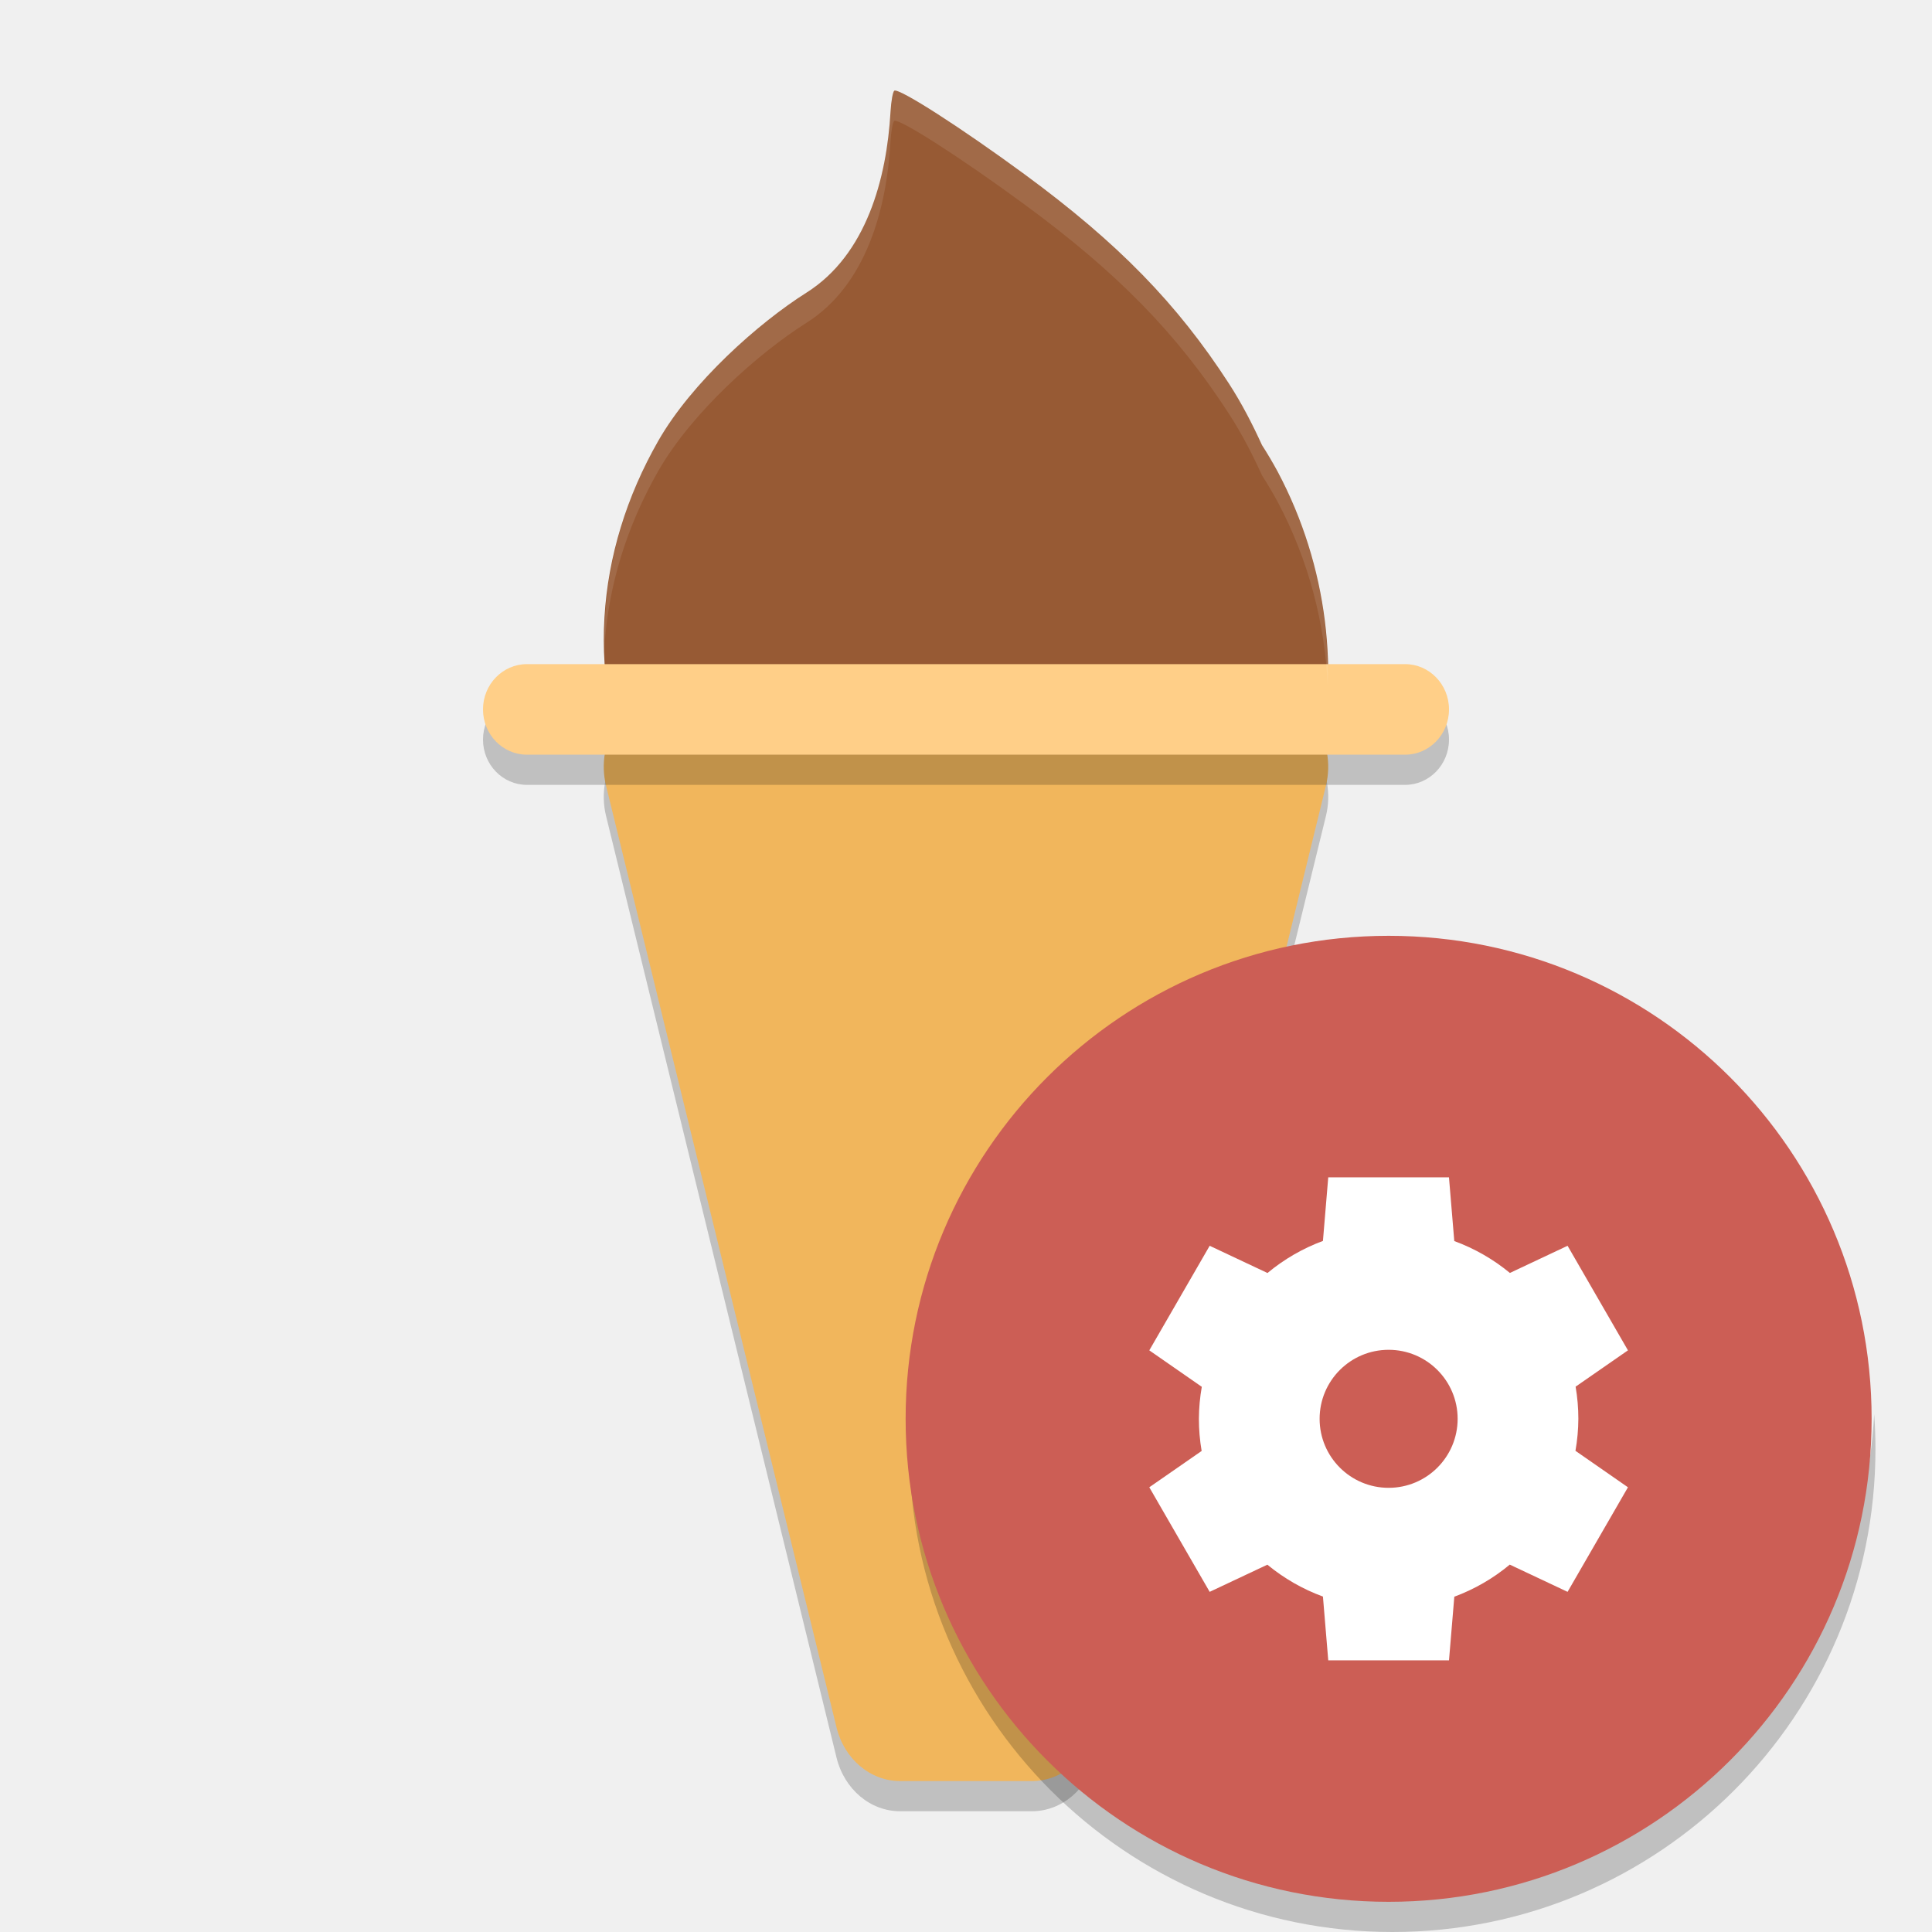
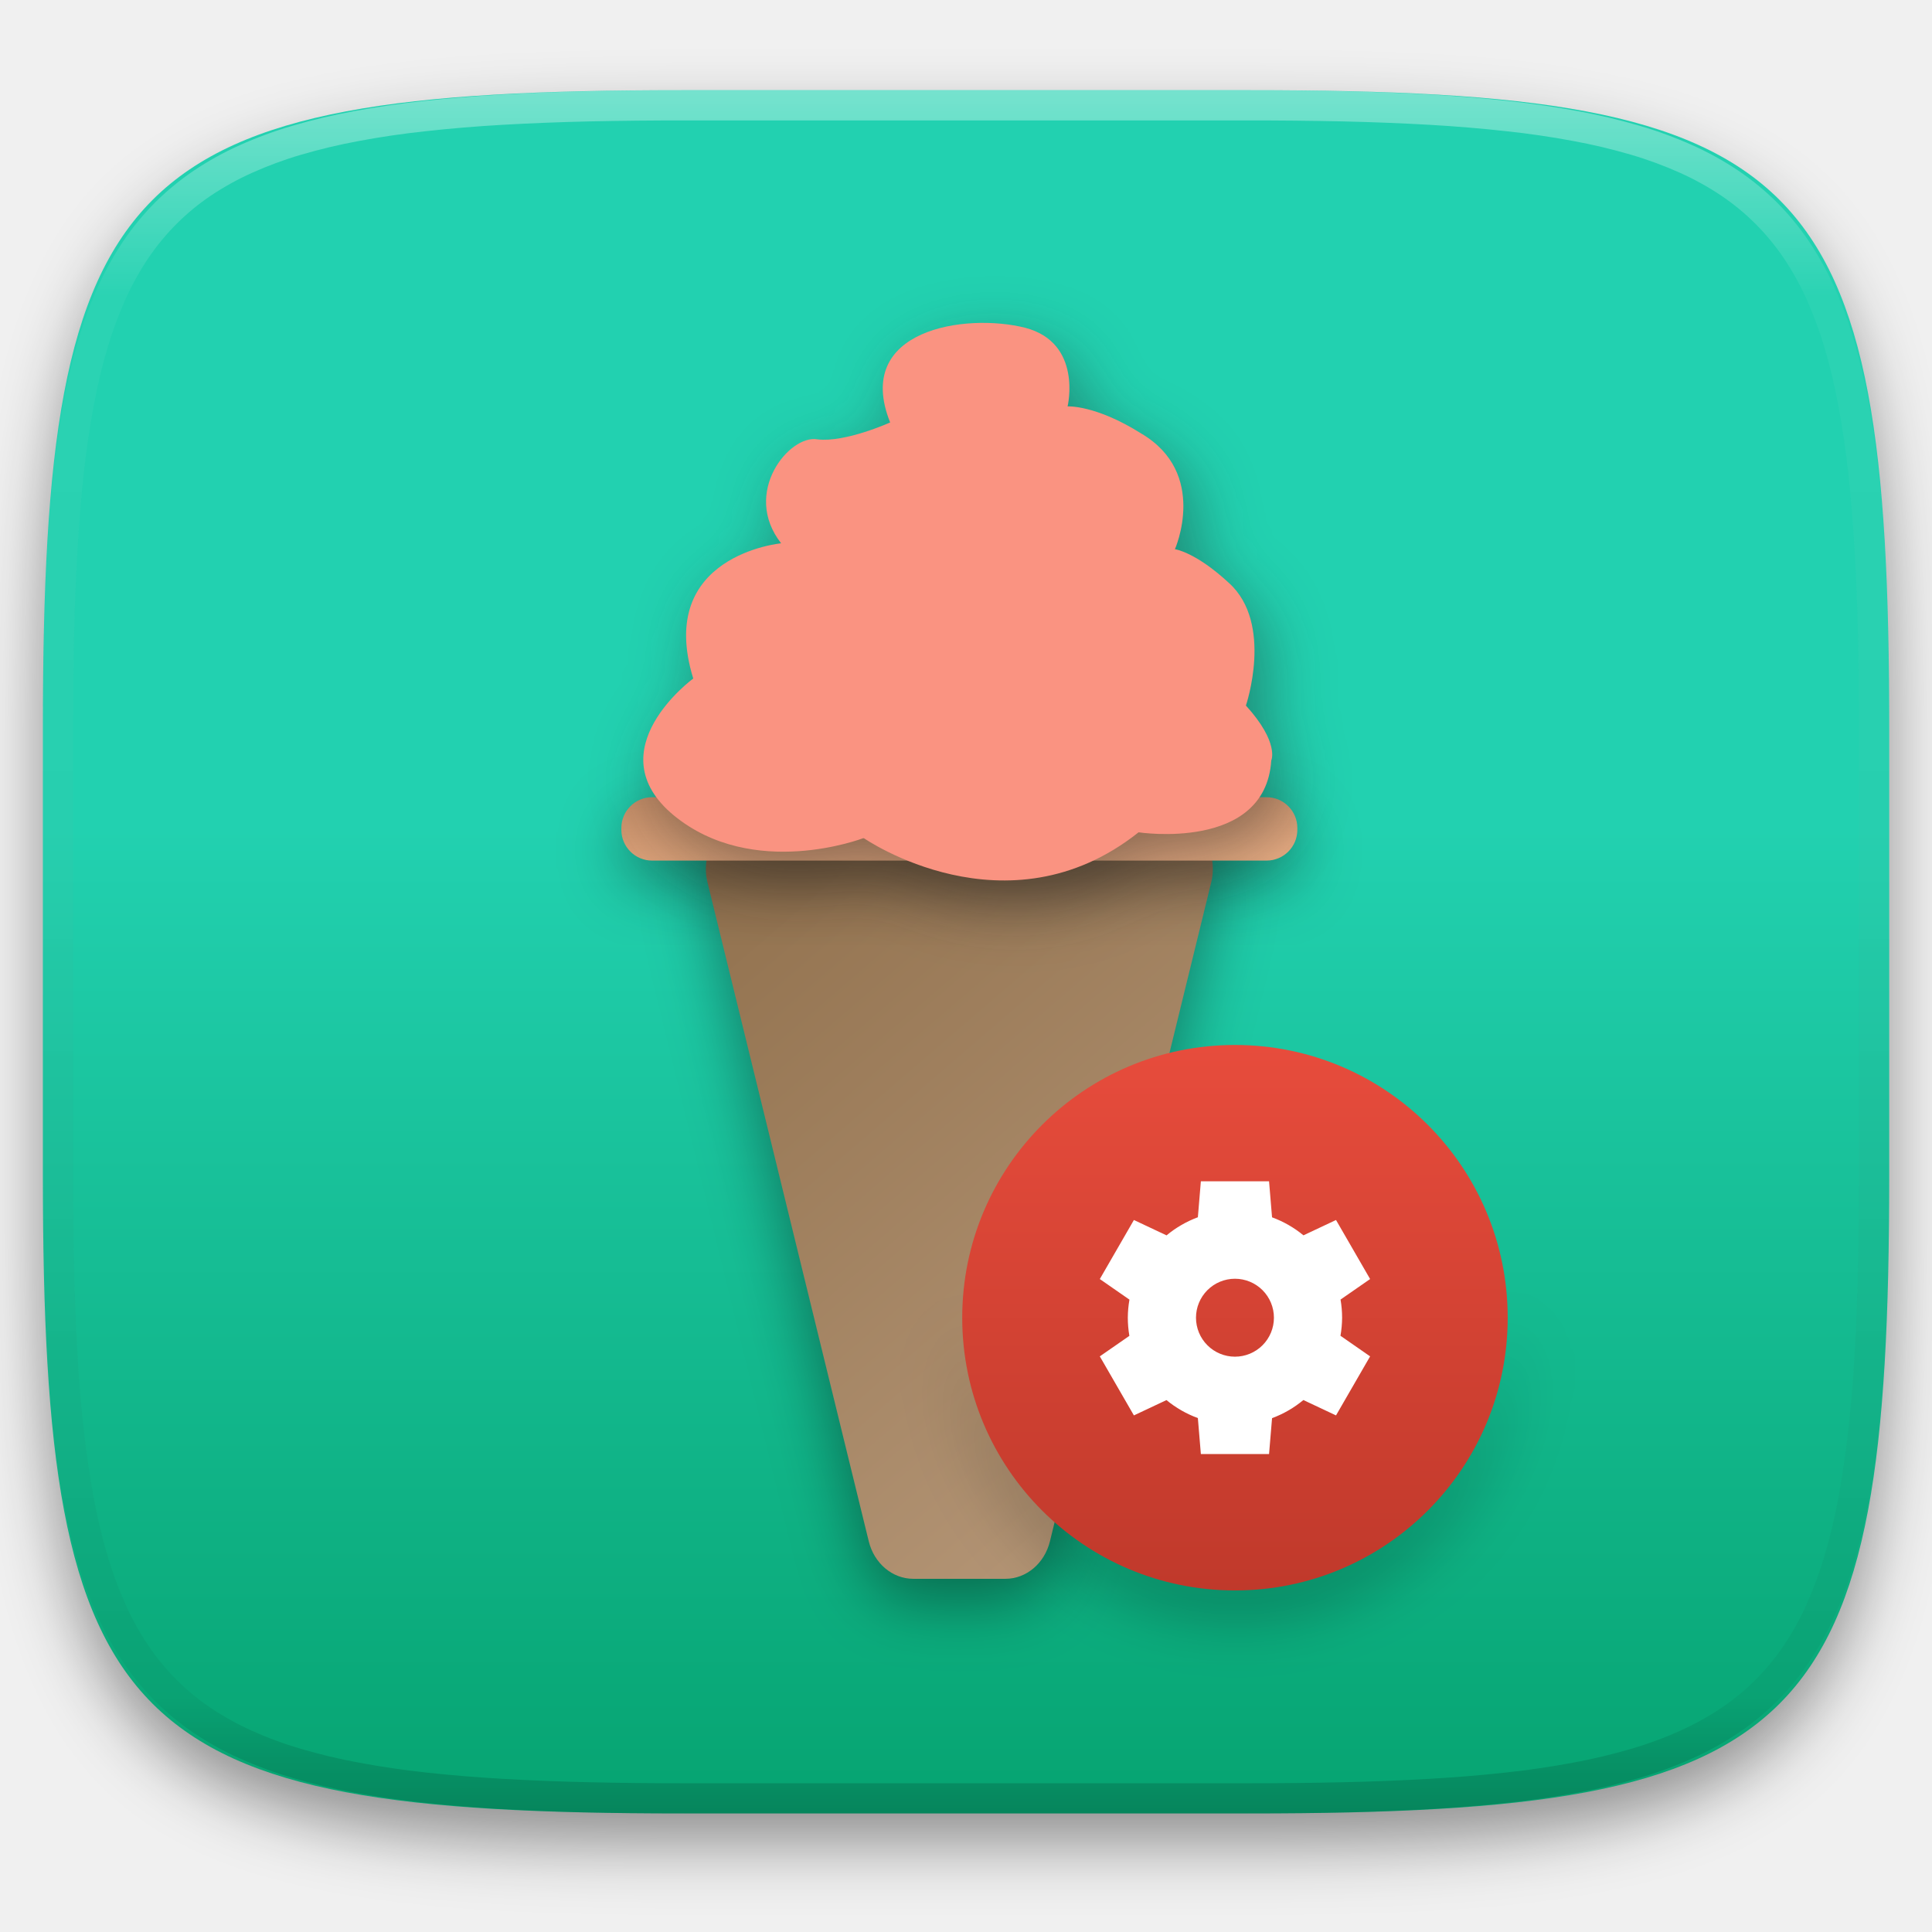
- <svg xmlns="http://www.w3.org/2000/svg" width="64" height="64" version="1">
-   <path style="opacity:0.2" d="m 22.182,24.001 a 2.182,2.4 0 0 0 -2.107,3.023 l 7.636,31.199 A 2.182,2.4 0 0 0 29.818,60 h 4.363 a 2.182,2.4 0 0 0 2.107,-1.777 L 43.925,27.024 A 2.182,2.4 0 0 0 41.818,24.001 Z" />
-   <path style="fill:#975a34" d="m 29.623,3.005 c 0.155,-0.097 2.206,1.219 4.317,2.769 3.089,2.27 5.052,4.277 6.772,6.936 0.425,0.657 0.776,1.341 1.093,2.035 0.184,0.286 0.358,0.581 0.521,0.882 3.34,6.289 1.527,14.225 -4.049,17.726 -5.576,3.501 -12.804,1.24 -16.143,-5.05 -0.154,-0.29 -0.298,-0.584 -0.431,-0.886 -0.161,-0.283 -0.34,-0.557 -0.477,-0.849 -1.892,-4.011 -1.508,-8.305 0.578,-11.96 1.104,-1.935 3.317,-3.907 4.911,-4.913 1.988,-1.254 2.659,-3.791 2.785,-5.996 0.02,-0.353 0.078,-0.665 0.125,-0.694 z" />
-   <path style="fill:#f1b65c" d="m 22.182,23 a 2.182,2.4 0 0 0 -2.107,3.023 l 7.636,31.2 a 2.182,2.4 0 0 0 2.107,1.777 h 4.363 a 2.182,2.4 0 0 0 2.107,-1.777 l 7.636,-31.2 a 2.182,2.4 0 0 0 -2.107,-3.023 z" />
-   <rect style="opacity:0.2" width="32" height="3" x="16" y="23" rx="1.455" ry="1.5" />
-   <rect style="fill:#ffcf88" width="32" height="3" x="16" y="22" rx="1.455" ry="1.5" />
-   <path style="fill:#ffffff;opacity:0.1" d="M 29.623 3.006 C 29.577 3.035 29.518 3.346 29.498 3.699 C 29.372 5.905 28.701 8.441 26.713 9.695 C 25.119 10.701 22.907 12.673 21.803 14.607 C 20.593 16.727 19.977 19.062 20.023 21.432 C 20.147 19.407 20.764 17.428 21.803 15.607 C 22.907 13.673 25.119 11.701 26.713 10.695 C 28.701 9.441 29.372 6.905 29.498 4.699 C 29.518 4.346 29.577 4.035 29.623 4.006 C 29.778 3.908 31.829 5.223 33.939 6.773 C 37.028 9.043 38.993 11.052 40.713 13.711 C 41.138 14.368 41.489 15.052 41.805 15.746 C 41.989 16.033 42.163 16.326 42.326 16.627 C 43.358 18.57 43.895 20.671 43.984 22.75 C 44.048 20.351 43.525 17.883 42.326 15.627 C 42.163 15.326 41.989 15.033 41.805 14.746 C 41.489 14.052 41.138 13.368 40.713 12.711 C 38.993 10.052 37.028 8.043 33.939 5.773 C 31.829 4.223 29.778 2.908 29.623 3.006 z" />
-   <g transform="translate(-2,1)">
-     <path style="opacity:0.2;fill-rule:evenodd" d="m 64.085,45.848 a 16,16 0 0 1 -15.958,15.152 16,16 0 0 1 -15.958,-14.848 16,16 0 0 0 -0.042,0.848 16,16 0 0 0 16,16 16,16 0 0 0 16,-16 16,16 0 0 0 -0.042,-1.152 z" />
-     <circle style="fill:#cc5e55;fill-rule:evenodd" cx="48" cy="46" r="16" />
-     <path style="fill:#ffffff" d="m 46,38 -0.176,2.107 a 6.286,6.286 0 0 0 -1.837,1.063 l -1.915,-0.902 -2,3.464 1.739,1.208 a 6.286,6.286 0 0 0 -0.096,1.06 6.286,6.286 0 0 0 0.091,1.065 l -1.734,1.203 2,3.464 1.911,-0.9 a 6.286,6.286 0 0 0 1.841,1.056 l 0.176,2.112 h 4 l 0.176,-2.107 a 6.286,6.286 0 0 0 1.837,-1.063 l 1.915,0.902 2,-3.464 -1.739,-1.208 a 6.286,6.286 0 0 0 0.096,-1.06 6.286,6.286 0 0 0 -0.091,-1.065 l 1.734,-1.203 -2,-3.464 -1.911,0.9 a 6.286,6.286 0 0 0 -1.842,-1.056 l -0.176,-2.112 h -4 z m 2,5.714 a 2.286,2.286 0 0 1 2.286,2.286 A 2.286,2.286 0 0 1 48,48.286 2.286,2.286 0 0 1 45.714,46 2.286,2.286 0 0 1 48,43.714 Z" />
+ <svg xmlns="http://www.w3.org/2000/svg" style="isolation:isolate" viewBox="0 0 256 256" width="256" height="256">
+   <defs>
+     <filter id="L0vveonqplJd2El7PLtFwcEyO7mOIiJZ" x="-200%" y="-200%" width="400%" height="400%" filterUnits="objectBoundingBox" color-interpolation-filters="sRGB">
+       <feGaussianBlur in="SourceGraphic" stdDeviation="4.294" />
+       <feOffset dx="0" dy="4" result="pf_100_offsetBlur" />
+       <feFlood flood-color="#000000" flood-opacity="0.4" />
+       <feComposite in2="pf_100_offsetBlur" operator="in" result="pf_100_dropShadow" />
+       <feBlend in="SourceGraphic" in2="pf_100_dropShadow" mode="normal" />
+     </filter>
+   </defs>
+   <g filter="url(#L0vveonqplJd2El7PLtFwcEyO7mOIiJZ)">
+     <linearGradient id="_lgradient_59" x1="-0.132" y1="1" x2="-0.132" y2="0.429" gradientTransform="matrix(244.6483,0,0,228.3384,5.681691,11.95)" gradientUnits="userSpaceOnUse">
+       <stop offset="0%" stop-opacity="1" style="stop-color:rgb(6,163,112)" />
+       <stop offset="100%" stop-opacity="1" style="stop-color:rgb(34,209,176)" />
+     </linearGradient>
+     <path d=" M 165.691 11.95 C 239.746 11.95 250.33 22.507 250.33 96.494 L 250.33 155.745 C 250.33 229.731 239.746 240.288 165.691 240.288 L 90.321 240.288 C 16.265 240.288 5.682 229.731 5.682 155.745 L 5.682 96.494 C 5.682 22.507 16.265 11.95 90.321 11.95 L 165.691 11.95 Z " id="shape" fill="url(#_lgradient_59)" />
+   </g>
+   <g opacity="0.4">
+     <linearGradient id="_lgradient_60" x1="0.517" y1="0" x2="0.517" y2="1" gradientTransform="matrix(244.65,0,0,228.34,5.68,11.95)" gradientUnits="userSpaceOnUse">
+       <stop offset="0%" stop-opacity="1" style="stop-color:rgb(255,255,255)" />
+       <stop offset="12.5%" stop-opacity="0.098" style="stop-color:rgb(255,255,255)" />
+       <stop offset="92.5%" stop-opacity="0.098" style="stop-color:rgb(0,0,0)" />
+       <stop offset="100%" stop-opacity="0.498" style="stop-color:rgb(0,0,0)" />
+     </linearGradient>
+     <path d=" M 165.068 11.951 C 169.396 11.941 173.724 11.991 178.052 12.089 C 181.927 12.167 185.803 12.315 189.678 12.541 C 193.131 12.737 196.583 13.022 200.026 13.395 C 203.085 13.73 206.144 14.181 209.174 14.741 C 211.889 15.243 214.574 15.881 217.22 16.657 C 219.62 17.355 221.971 18.219 224.243 19.241 C 226.358 20.184 228.384 21.304 230.302 22.591 C 232.142 23.829 233.863 25.244 235.437 26.806 C 237.001 28.378 238.417 30.088 239.656 31.925 C 240.945 33.841 242.066 35.865 243.02 37.967 C 244.043 40.247 244.909 42.585 245.617 44.972 C 246.394 47.615 247.034 50.297 247.535 53.009 C 248.096 56.035 248.548 59.081 248.883 62.136 C 249.257 65.575 249.542 69.014 249.739 72.462 C 249.965 76.323 250.112 80.194 250.201 84.055 C 250.289 88.378 250.339 92.701 250.329 97.014 L 250.329 155.226 C 250.339 159.549 250.289 163.862 250.201 168.185 C 250.112 172.056 249.965 175.917 249.739 179.778 C 249.542 183.226 249.257 186.675 248.883 190.104 C 248.548 193.159 248.096 196.215 247.535 199.241 C 247.034 201.943 246.394 204.625 245.617 207.268 C 244.909 209.655 244.043 212.003 243.02 214.273 C 242.066 216.385 240.945 218.399 239.656 220.315 C 238.417 222.152 237.001 223.872 235.437 225.434 C 233.863 226.996 232.142 228.411 230.302 229.649 C 228.384 230.936 226.358 232.056 224.243 232.999 C 221.971 234.021 219.62 234.885 217.22 235.593 C 214.574 236.369 211.889 237.007 209.174 237.499 C 206.144 238.068 203.085 238.51 200.026 238.845 C 196.583 239.218 193.131 239.503 189.678 239.699 C 185.803 239.925 181.927 240.073 178.052 240.161 C 173.724 240.249 169.396 240.299 165.068 240.289 L 90.942 240.289 C 86.614 240.299 82.286 240.249 77.958 240.161 C 74.083 240.073 70.207 239.925 66.332 239.699 C 62.879 239.503 59.427 239.218 55.984 238.845 C 52.925 238.51 49.866 238.068 46.836 237.499 C 44.121 237.007 41.436 236.369 38.79 235.593 C 36.39 234.885 34.039 234.021 31.767 232.999 C 29.652 232.056 27.626 230.936 25.708 229.649 C 23.868 228.411 22.147 226.996 20.573 225.434 C 19.009 223.872 17.593 222.152 16.354 220.315 C 15.065 218.399 13.944 216.385 12.99 214.273 C 11.967 212.003 11.101 209.655 10.393 207.268 C 9.616 204.625 8.976 201.943 8.475 199.241 C 7.914 196.215 7.462 193.159 7.127 190.104 C 6.753 186.675 6.468 183.226 6.271 179.778 C 6.045 175.917 5.898 172.056 5.809 168.185 C 5.721 163.862 5.671 159.549 5.681 155.226 L 5.681 97.014 C 5.671 92.701 5.721 88.378 5.809 84.055 C 5.898 80.194 6.045 76.323 6.271 72.462 C 6.468 69.014 6.753 65.575 7.127 62.136 C 7.462 59.081 7.914 56.035 8.475 53.009 C 8.976 50.297 9.616 47.615 10.393 44.972 C 11.101 42.585 11.967 40.247 12.99 37.967 C 13.944 35.865 15.065 33.841 16.354 31.925 C 17.593 30.088 19.009 28.378 20.573 26.806 C 22.147 25.244 23.868 23.829 25.708 22.591 C 27.626 21.304 29.652 20.184 31.767 19.241 C 34.039 18.219 36.39 17.355 38.79 16.657 C 41.436 15.881 44.121 15.243 46.836 14.741 C 49.866 14.181 52.925 13.73 55.984 13.395 C 59.427 13.022 62.879 12.737 66.332 12.541 C 70.207 12.315 74.083 12.167 77.958 12.089 C 82.286 11.991 86.614 11.941 90.942 11.951 L 165.068 11.951 Z  M 165.078 15.96 C 169.376 15.95 173.675 15.999 177.973 16.087 C 181.8 16.176 185.626 16.323 189.452 16.539 C 192.836 16.736 196.219 17.011 199.583 17.384 C 202.554 17.699 205.515 18.131 208.446 18.681 C 211.023 19.153 213.58 19.762 216.099 20.499 C 218.322 21.147 220.495 21.953 222.6 22.896 C 224.509 23.751 226.338 24.763 228.069 25.922 C 229.692 27.013 231.207 28.26 232.594 29.646 C 233.981 31.031 235.23 32.544 236.332 34.165 C 237.492 35.894 238.506 37.712 239.361 39.608 C 240.306 41.72 241.112 43.892 241.761 46.102 C 242.509 48.617 243.109 51.162 243.591 53.736 C 244.132 56.664 244.565 59.611 244.889 62.578 C 245.263 65.938 245.539 69.308 245.735 72.688 C 245.952 76.51 246.109 80.322 246.188 84.144 C 246.276 88.437 246.325 92.721 246.325 97.014 C 246.325 97.014 246.325 97.014 246.325 97.014 L 246.325 155.226 C 246.325 155.226 246.325 155.226 246.325 155.226 C 246.325 159.519 246.276 163.803 246.188 168.096 C 246.109 171.918 245.952 175.74 245.735 179.552 C 245.539 182.932 245.263 186.302 244.889 189.672 C 244.565 192.629 244.132 195.576 243.591 198.504 C 243.109 201.078 242.509 203.623 241.761 206.138 C 241.112 208.358 240.306 210.52 239.361 212.632 C 238.506 214.528 237.492 216.356 236.332 218.075 C 235.23 219.706 233.981 221.219 232.594 222.604 C 231.207 223.98 229.692 225.227 228.069 226.318 C 226.338 227.477 224.509 228.489 222.6 229.344 C 220.495 230.297 218.322 231.093 216.099 231.741 C 213.58 232.478 211.023 233.087 208.446 233.559 C 205.515 234.109 202.554 234.541 199.583 234.865 C 196.219 235.229 192.836 235.514 189.452 235.701 C 185.626 235.917 181.8 236.074 177.973 236.153 C 173.675 236.251 169.376 236.29 165.078 236.29 C 165.078 236.29 165.078 236.29 165.068 236.29 L 90.942 236.29 C 90.932 236.29 90.932 236.29 90.932 236.29 C 86.634 236.29 82.335 236.251 78.037 236.153 C 74.21 236.074 70.384 235.917 66.558 235.701 C 63.174 235.514 59.791 235.229 56.427 234.865 C 53.456 234.541 50.495 234.109 47.564 233.559 C 44.987 233.087 42.43 232.478 39.911 231.741 C 37.688 231.093 35.515 230.297 33.41 229.344 C 31.501 228.489 29.672 227.477 27.941 226.318 C 26.318 225.227 24.803 223.98 23.416 222.604 C 22.029 221.219 20.78 219.706 19.678 218.075 C 18.518 216.356 17.504 214.528 16.649 212.632 C 15.704 210.52 14.898 208.358 14.249 206.138 C 13.501 203.623 12.901 201.078 12.419 198.504 C 11.878 195.576 11.445 192.629 11.121 189.672 C 10.747 186.302 10.472 182.932 10.275 179.552 C 10.058 175.74 9.901 171.918 9.822 168.096 C 9.734 163.803 9.685 159.519 9.685 155.226 C 9.685 155.226 9.685 155.226 9.685 155.226 L 9.685 97.014 C 9.685 97.014 9.685 97.014 9.685 97.014 C 9.685 92.721 9.734 88.437 9.822 84.144 C 9.901 80.322 10.058 76.51 10.275 72.688 C 10.472 69.308 10.747 65.938 11.121 62.578 C 11.445 59.611 11.878 56.664 12.419 53.736 C 12.901 51.162 13.501 48.617 14.249 46.102 C 14.898 43.892 15.704 41.72 16.649 39.608 C 17.504 37.712 18.518 35.894 19.678 34.165 C 20.78 32.544 22.029 31.031 23.416 29.646 C 24.803 28.26 26.318 27.013 27.941 25.922 C 29.672 24.763 31.501 23.751 33.41 22.896 C 35.515 21.953 37.688 21.147 39.911 20.499 C 42.43 19.762 44.987 19.153 47.564 18.681 C 50.495 18.131 53.456 17.699 56.427 17.384 C 59.791 17.011 63.174 16.736 66.558 16.539 C 70.384 16.323 74.21 16.176 78.037 16.087 C 82.335 15.999 86.634 15.95 90.932 15.96 C 90.932 15.96 90.932 15.96 90.942 15.96 L 165.068 15.96 C 165.078 15.96 165.078 15.96 165.078 15.96 Z " fill-rule="evenodd" id="highlight" fill="url(#_lgradient_60)" />
+   </g>
+   <g id="chocolate-doom">
+     <defs>
+       <filter id="5D4vRMfwIGbno8D3VPX3ZuPTh7n1QhcJ" x="-200%" y="-200%" width="400%" height="400%" filterUnits="objectBoundingBox" color-interpolation-filters="sRGB">
+         <feGaussianBlur stdDeviation="4.294" />
+       </filter>
+     </defs>
+     <g opacity="0.4" filter="url(#5D4vRMfwIGbno8D3VPX3ZuPTh7n1QhcJ)">
+       <path d=" M 99.638 111.236 C 97.738 111.236 95.947 112.208 94.791 113.866 C 93.635 115.525 93.247 117.68 93.74 119.698 L 115.114 207.027 C 115.831 209.961 118.25 212 121.012 212 L 133.225 212 C 135.987 212 138.406 209.961 139.123 207.027 L 160.497 119.698 C 160.99 117.68 160.602 115.525 159.446 113.866 C 158.29 112.208 156.499 111.236 154.599 111.236 L 99.638 111.236 Z " id="Path" fill="rgb(0,0,0)" />
+     </g>
+     <linearGradient id="_lgradient_61" x1="0.25" y1="0.036" x2="0.75" y2="0.902" gradientTransform="matrix(67.17638,0,0,100.7664,93.53023,108.4346)" gradientUnits="userSpaceOnUse">
+       <stop offset="2.174%" stop-opacity="1" style="stop-color:rgb(149,117,82)" />
+       <stop offset="100%" stop-opacity="1" style="stop-color:rgb(178,147,115)" />
+     </linearGradient>
+     <path d=" M 99.638 108.435 C 97.738 108.435 95.947 109.407 94.791 111.065 C 93.635 112.724 93.247 114.879 93.74 116.897 L 115.114 204.228 C 115.831 207.162 118.25 209.201 121.012 209.201 L 133.225 209.201 C 135.987 209.201 138.406 207.162 139.123 204.228 L 160.497 116.897 C 160.99 114.879 160.602 112.724 159.446 111.065 C 158.29 109.407 156.499 108.435 154.599 108.435 L 99.638 108.435 Z " id="Path" fill="url(#_lgradient_61)" />
+     <defs>
+       <filter id="WiDX4lR4M3lhEfNEGx6HyzWPaGyEo6XP" x="-200%" y="-200%" width="400%" height="400%" filterUnits="objectBoundingBox" color-interpolation-filters="sRGB">
+         <feGaussianBlur stdDeviation="4.294" />
+       </filter>
+     </defs>
+     <g filter="url(#WiDX4lR4M3lhEfNEGx6HyzWPaGyEo6XP)" style="mix-blend-mode:normal;" opacity="0.4">
+       <path d="M 86.406 108.434 L 167.831 108.434 C 170.079 108.434 171.904 110.259 171.904 112.507 L 171.904 112.759 C 171.904 115.007 170.079 116.832 167.831 116.832 L 86.406 116.832 C 84.158 116.832 82.333 115.007 82.333 112.759 L 82.333 112.507 C 82.333 110.259 84.158 108.434 86.406 108.434 Z" style="stroke:none;fill:#000000;stroke-miterlimit:10;" />
+     </g>
+     <defs>
+       <linearGradient id="_lgradient_62" x1="0.233" y1="-0.071" x2="0.933" y2="0.924">
+         <stop offset="0%" style="stop-color:rgba(197,141,103,0.996)" />
+         <stop offset="100%" style="stop-color:rgba(230,170,129,0.996)" />
+       </linearGradient>
+     </defs>
+     <path d="M 86.406 105.635 L 167.831 105.635 C 170.079 105.635 171.904 107.46 171.904 109.708 L 171.904 109.96 C 171.904 112.208 170.079 114.033 167.831 114.033 L 86.406 114.033 C 84.158 114.033 82.333 112.208 82.333 109.96 L 82.333 109.708 C 82.333 107.46 84.158 105.635 86.406 105.635 Z" style="stroke:none;fill:url(#_lgradient_62);stroke-miterlimit:10;" />
+     <defs>
+       <filter id="SiipHySdg7DwI0eN73T6IQBrAJN5I89e" x="-200%" y="-200%" width="400%" height="400%" filterUnits="objectBoundingBox" color-interpolation-filters="sRGB">
+         <feGaussianBlur stdDeviation="4.294" />
+       </filter>
+     </defs>
+     <g opacity="0.4" filter="url(#SiipHySdg7DwI0eN73T6IQBrAJN5I89e)">
+       <path d=" M 116.144 114.069 C 116.144 114.069 135.068 127.171 152.536 113.286 C 152.536 113.286 169.332 115.861 170.116 103.768 C 170.116 103.768 171.236 101.416 166.757 96.489 C 166.757 96.489 170.452 85.627 164.517 80.252 C 160.038 76.109 157.351 75.773 157.351 75.773 C 157.351 75.773 161.83 65.696 152.872 60.433 C 146.825 56.625 143.13 56.849 143.13 56.849 C 143.13 56.849 145.146 48.451 137.531 46.436 C 129.581 44.42 114.688 46.66 119.615 58.977 C 119.615 58.977 113.68 61.664 109.985 61.216 C 106.29 60.545 99.907 68.271 105.17 74.99 C 105.17 74.99 88.485 76.557 93.524 92.906 C 93.524 92.906 80.535 102.424 90.949 111.046 C 101.475 119.668 116.032 114.069 116.032 114.069 L 116.144 114.069 Z " fill-rule="evenodd" id="Path" fill="rgb(26,26,26)" />
+     </g>
+     <path d=" M 114.477 111.069 C 114.477 111.069 133.401 124.171 150.869 110.286 C 150.869 110.286 167.666 112.861 168.45 100.768 C 168.45 100.768 169.569 98.416 165.09 93.489 C 165.09 93.489 168.786 82.627 162.851 77.252 C 158.372 73.109 155.684 72.773 155.684 72.773 C 155.684 72.773 160.163 62.696 151.205 57.433 C 145.159 53.625 141.463 53.849 141.463 53.849 C 141.463 53.849 143.479 45.451 135.864 43.436 C 127.914 41.42 113.021 43.66 117.948 55.977 C 117.948 55.977 112.013 58.664 108.318 58.216 C 104.623 57.545 98.24 65.271 103.503 71.99 C 103.503 71.99 86.819 73.557 91.858 89.906 C 91.858 89.906 78.868 99.424 89.282 108.046 C 99.808 116.668 114.365 111.069 114.365 111.069 L 114.477 111.069 Z " fill-rule="evenodd" id="Path" fill="rgb(250,147,129)" />
+     <defs>
+       <filter id="PaPgpkKLAJBkcooUUl3KXY7CGV6Xcfc3" x="-200%" y="-200%" width="400%" height="400%" filterUnits="objectBoundingBox" color-interpolation-filters="sRGB">
+         <feGaussianBlur stdDeviation="4.294" />
+       </filter>
+     </defs>
+     <g opacity="0.4" filter="url(#PaPgpkKLAJBkcooUUl3KXY7CGV6Xcfc3)">
+       <path d=" M 199.968 174.259 C 198.951 193.43 183.122 208.459 163.925 208.483 C 144.976 208.482 129.245 193.846 127.881 174.946 C 127.832 175.583 127.801 176.222 127.786 176.861 C 127.786 196.82 143.966 213 163.925 213 C 183.883 213 200.063 196.82 200.063 176.861 C 200.063 175.993 200.031 175.125 199.968 174.259 L 199.968 174.259 Z " fill-rule="evenodd" id="Path" fill="rgb(0,0,0)" />
+     </g>
+     <linearGradient id="_lgradient_63" x1="0.5" y1="1" x2="0.5" y2="0" gradientTransform="matrix(72.27739,0,0,72.27739,127.5,138.4639)" gradientUnits="userSpaceOnUse">
+       <stop offset="0%" stop-opacity="1" style="stop-color:rgb(192,57,43)" />
+       <stop offset="100%" stop-opacity="1" style="stop-color:rgb(231,76,60)" />
+     </linearGradient>
+     <circle vector-effect="non-scaling-stroke" cx="163.639" cy="174.603" r="36.139" id="Ellipse" fill="url(#_lgradient_63)" />
+     <path d=" M 159.121 156.533 L 158.723 161.293 C 157.214 161.852 155.811 162.663 154.574 163.693 L 150.248 161.656 L 145.731 169.48 L 149.658 172.208 C 149.518 172.999 149.446 173.8 149.441 174.603 C 149.442 175.409 149.511 176.213 149.648 177.007 L 145.73 179.725 L 150.248 187.549 L 154.563 185.518 C 155.804 186.543 157.211 187.349 158.723 187.902 L 159.121 192.672 L 168.156 192.672 L 168.554 187.912 C 170.063 187.353 171.466 186.542 172.703 185.512 L 177.029 187.549 L 181.546 179.725 L 177.619 176.997 C 177.759 176.206 177.831 175.405 177.836 174.602 C 177.835 173.796 177.766 172.992 177.629 172.198 L 181.547 169.48 L 177.029 161.656 L 172.714 163.687 C 171.472 162.662 170.065 161.856 168.553 161.302 L 168.156 156.532 L 159.121 156.532 L 159.121 156.533 Z  M 163.639 169.44 C 165.008 169.44 166.322 169.984 167.29 170.952 C 168.258 171.921 168.802 173.234 168.802 174.604 C 168.802 175.973 168.258 177.286 167.29 178.255 C 166.322 179.223 165.008 179.767 163.639 179.767 C 162.269 179.767 160.956 179.223 159.988 178.255 C 159.019 177.286 158.475 175.973 158.475 174.604 C 158.475 173.234 159.019 171.921 159.988 170.952 C 160.956 169.984 162.269 169.44 163.639 169.44 L 163.639 169.44 Z " id="Compound Path" fill="rgb(255,255,255)" />
  </g>
</svg>
